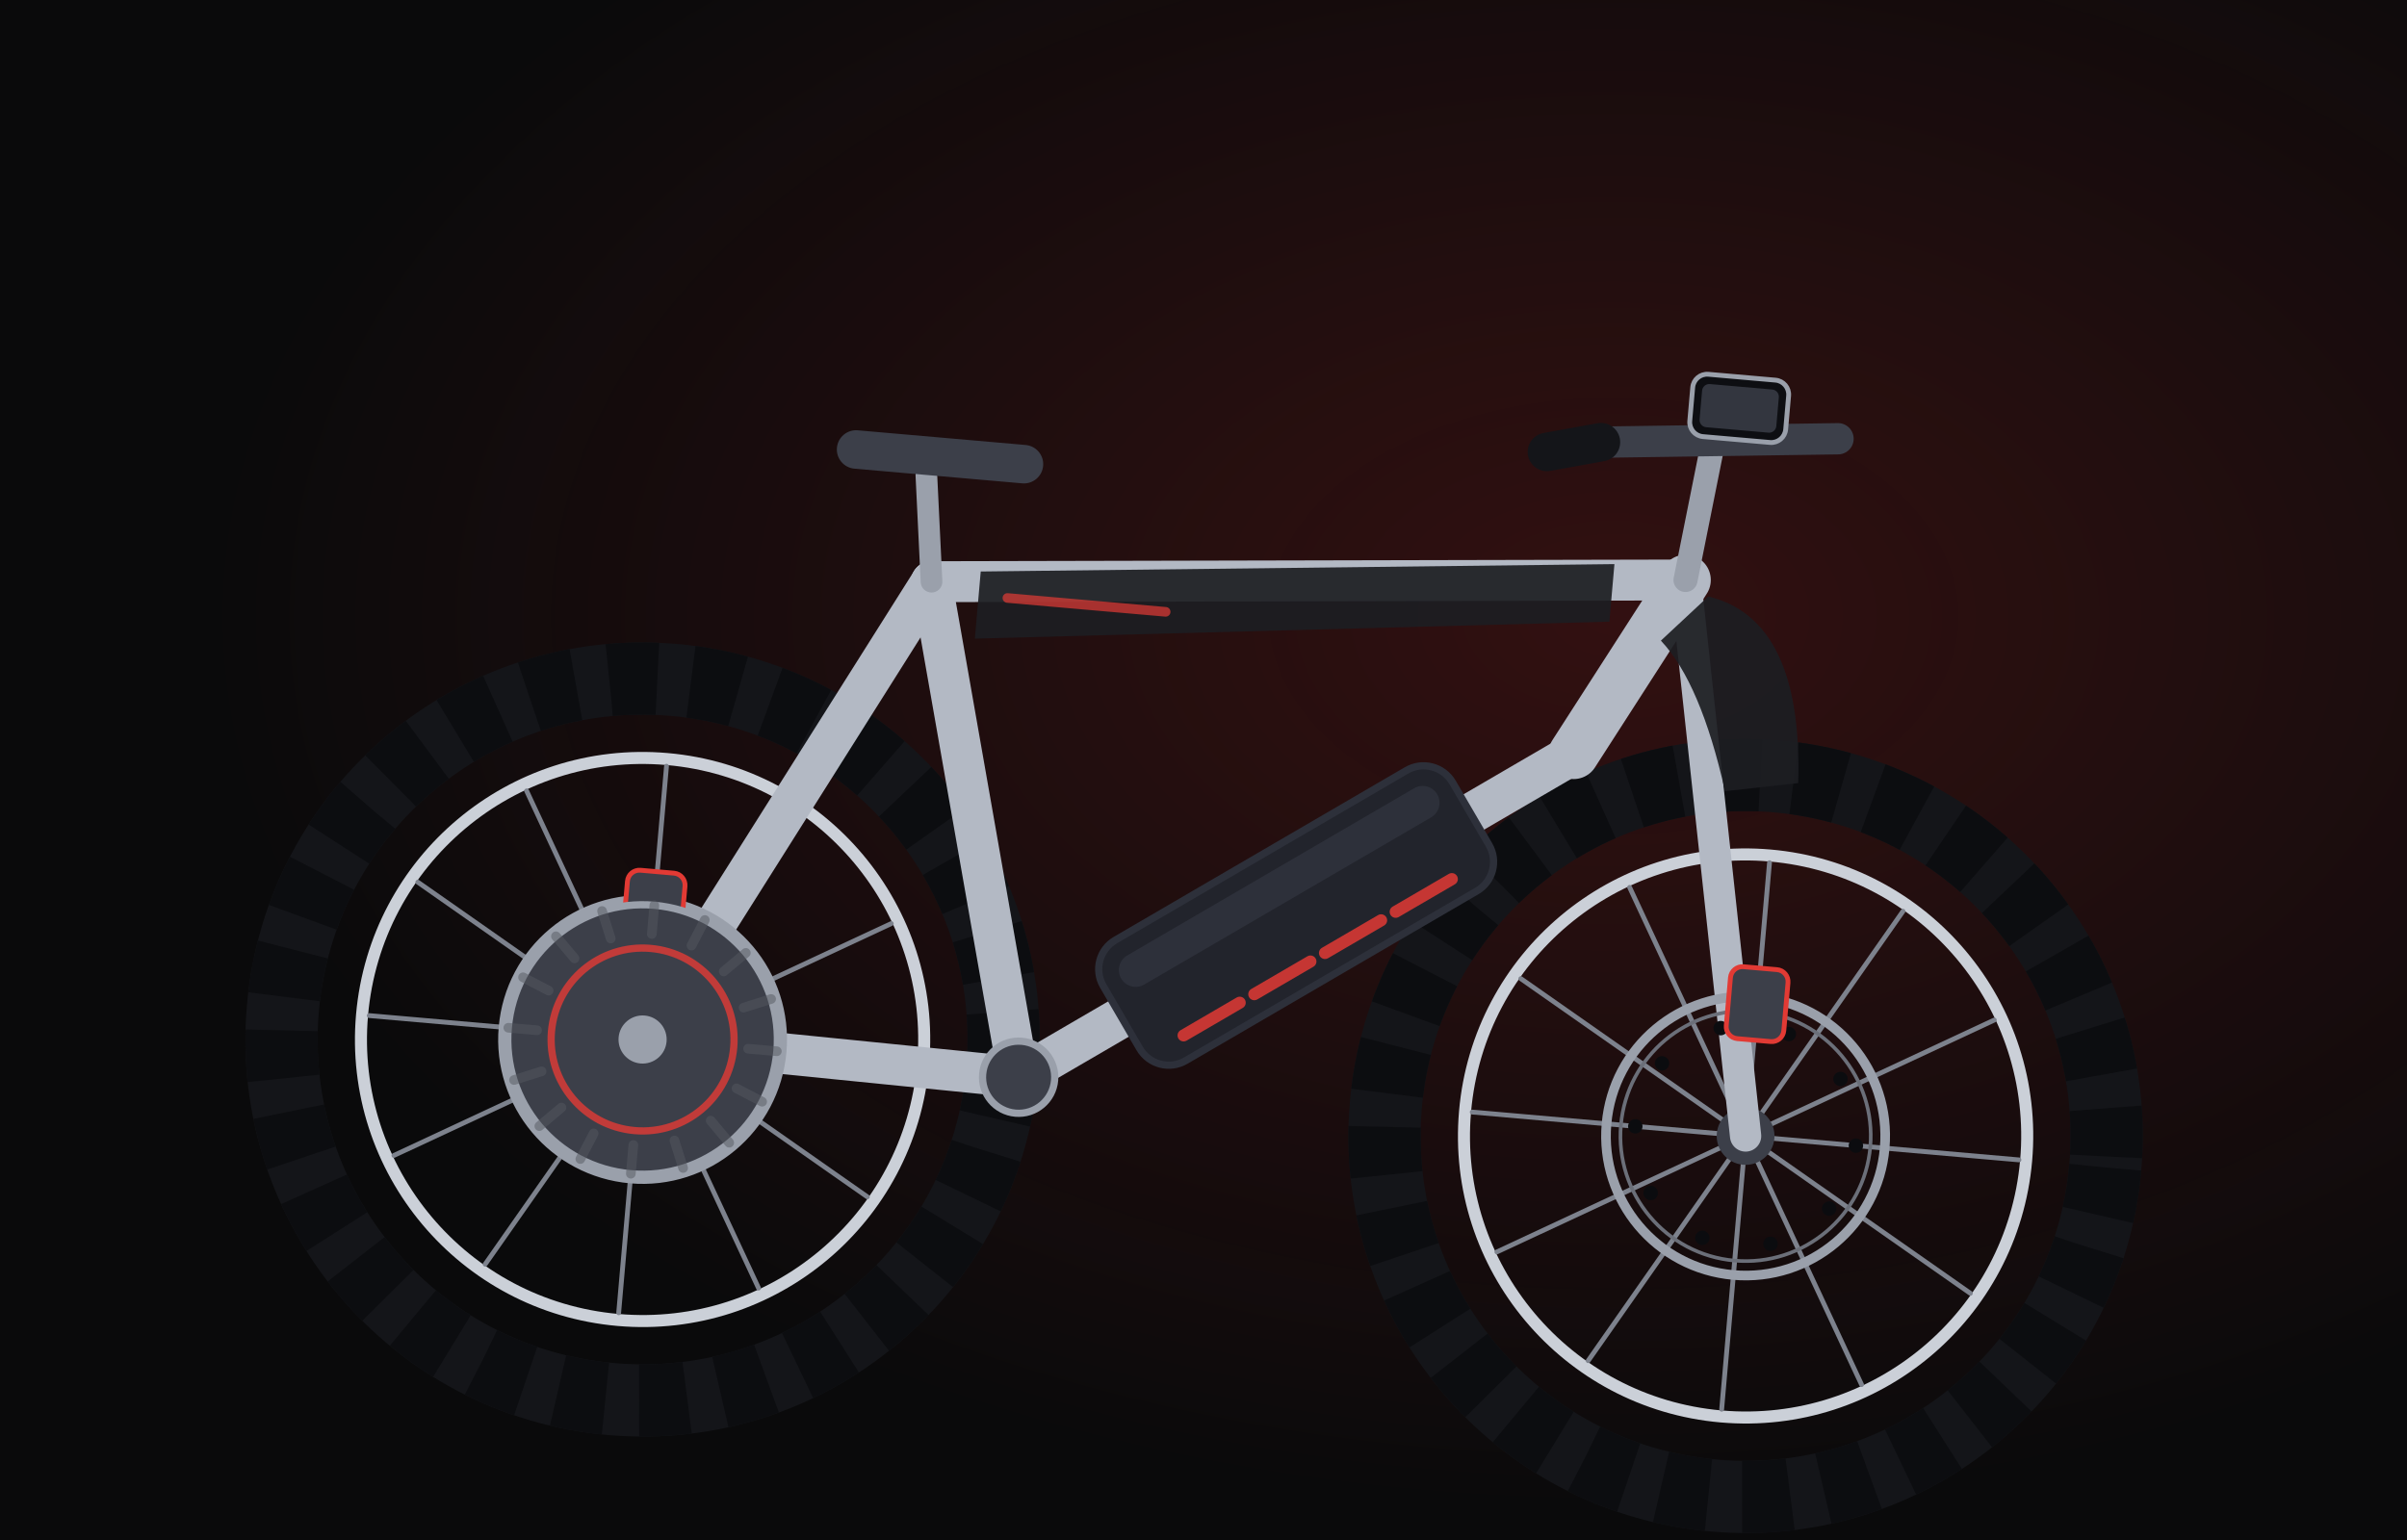
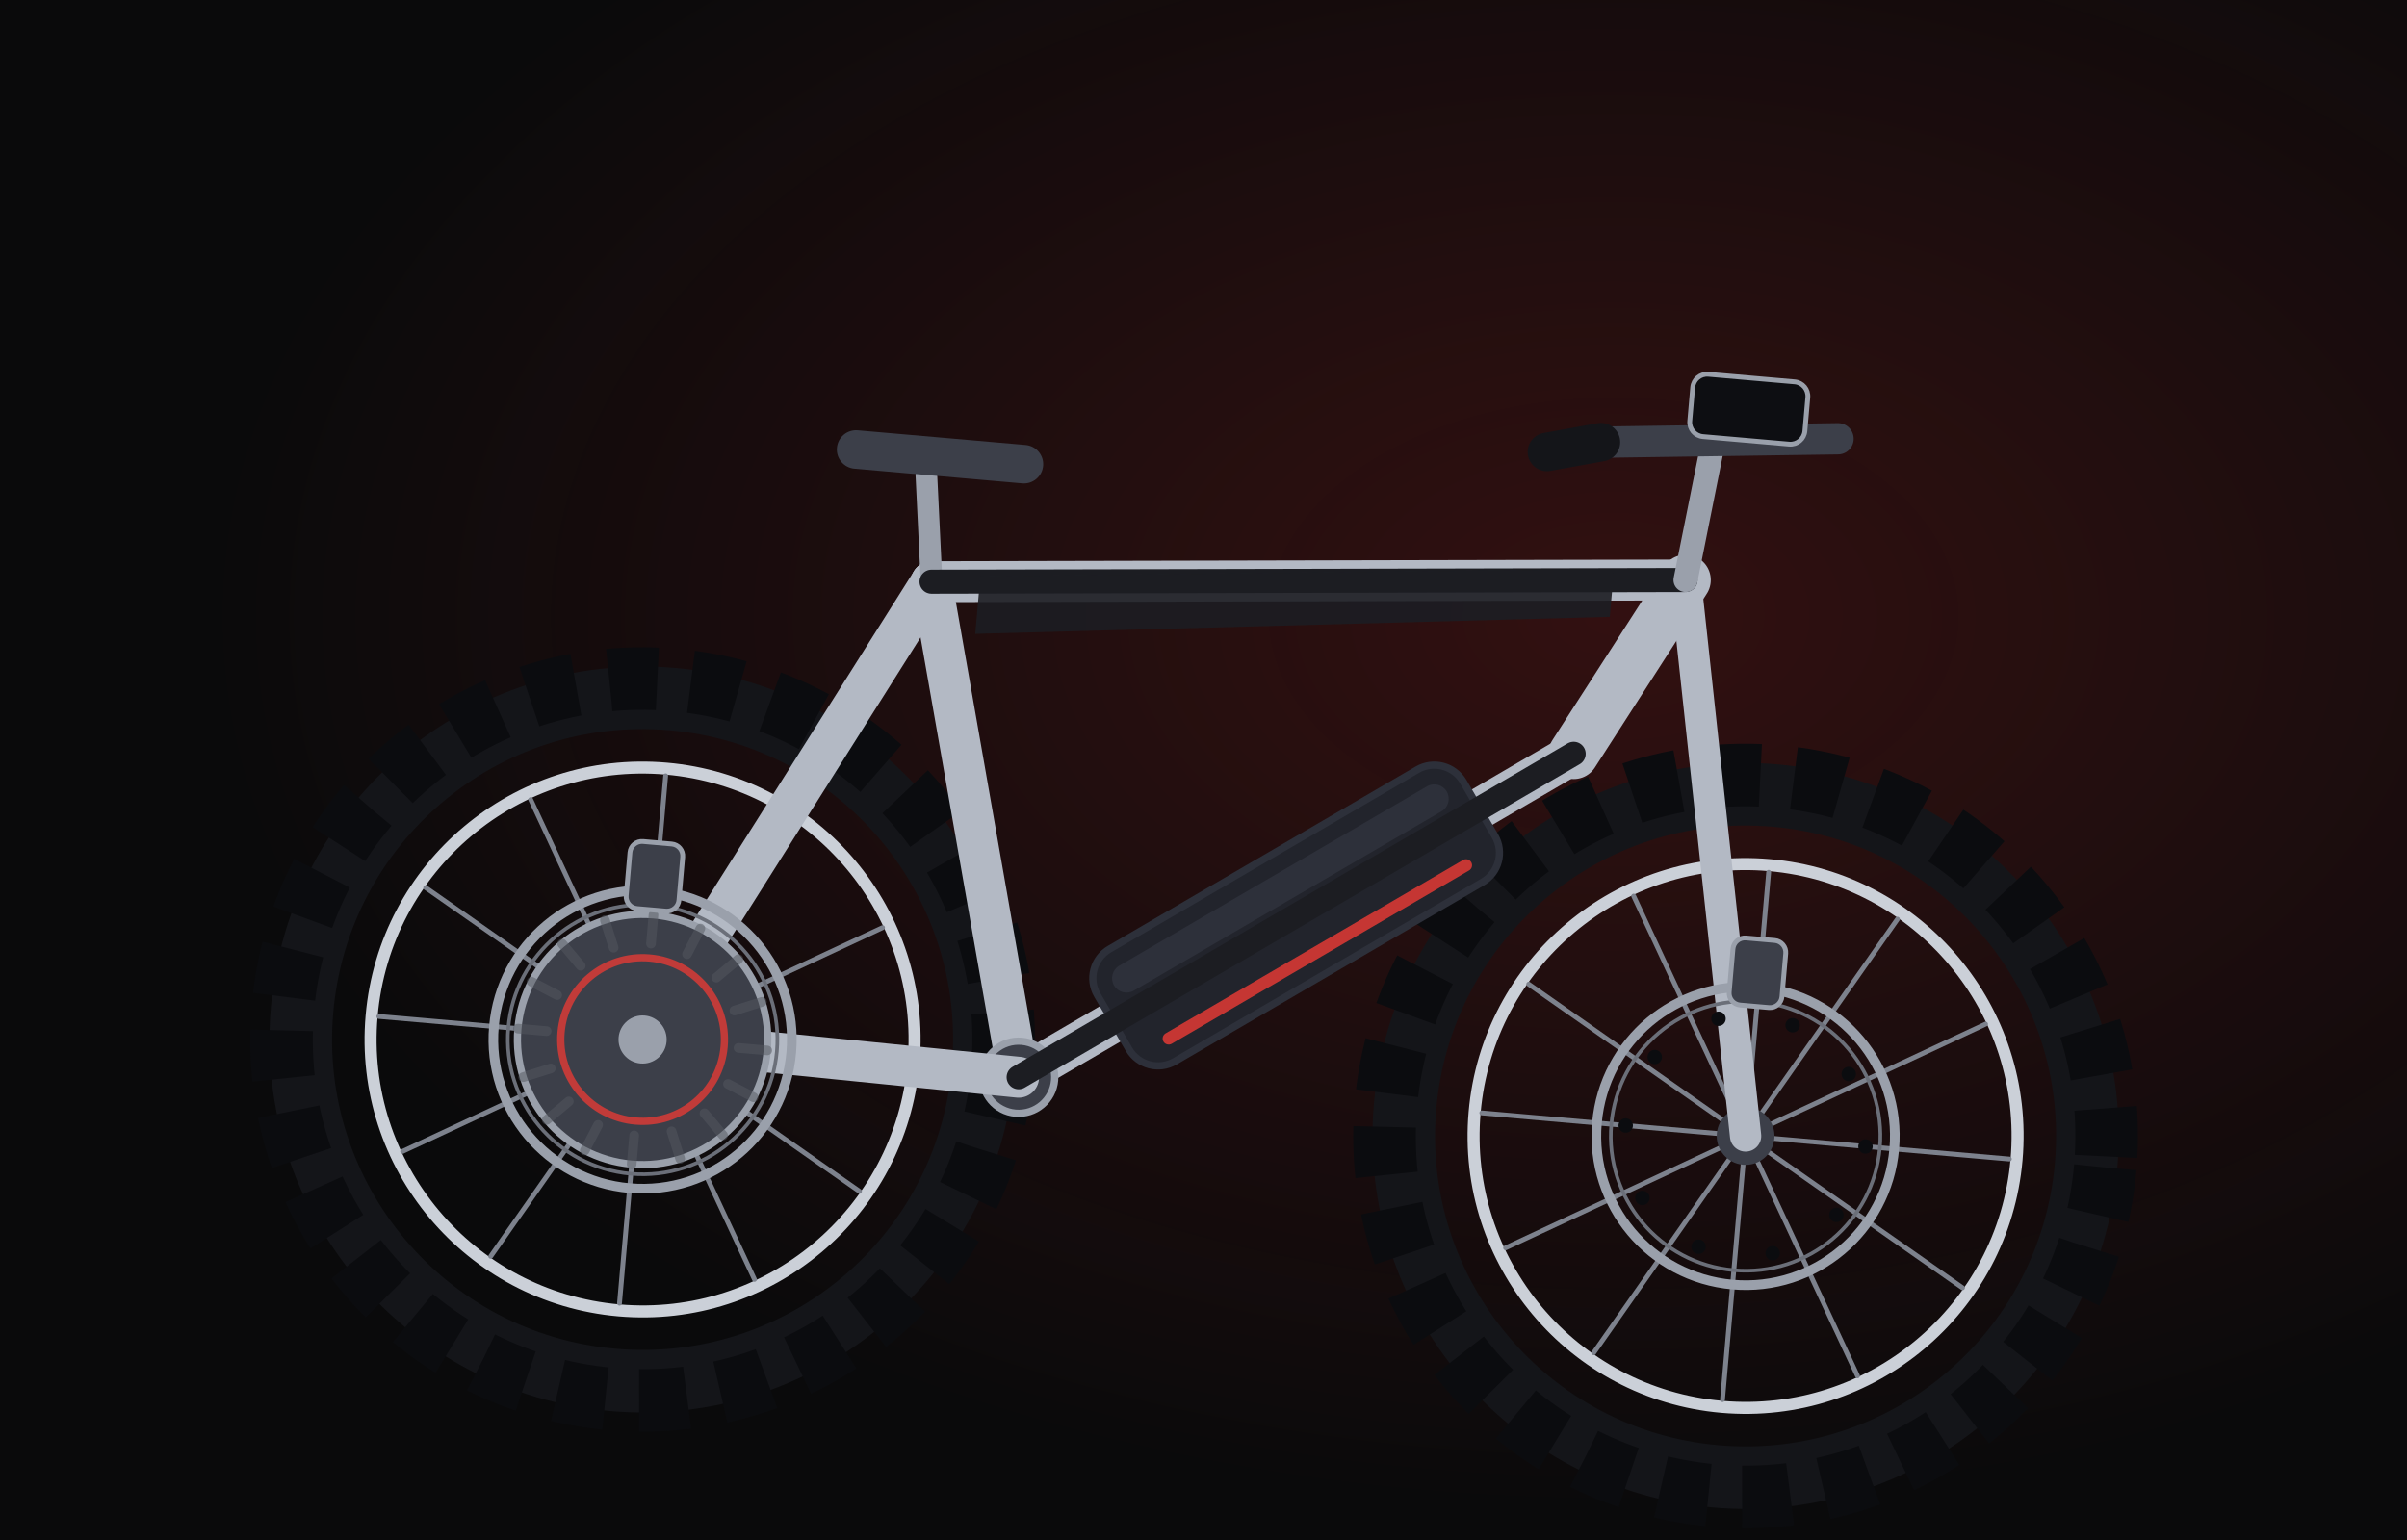
<svg xmlns="http://www.w3.org/2000/svg" viewBox="0 0 1000 640" width="1000" height="640">
  <defs>
    <radialGradient id="glow" cx="66.9%" cy="40%" r="58%">
      <stop offset="0%" stop-color="#d42a28" stop-opacity="0.20" />
      <stop offset="100%" stop-color="#d42a28" stop-opacity="0" />
    </radialGradient>
    <linearGradient id="sweep" x1="0" y1="0" x2="1" y2="0">
      <stop offset="0%" stop-color="#ffffff" stop-opacity="0" />
      <stop offset="50%" stop-color="#ffffff" stop-opacity="0.10" />
      <stop offset="55%" stop-color="#d42a28" stop-opacity="0.25" />
      <stop offset="100%" stop-color="#d42a28" stop-opacity="0" />
    </linearGradient>
  </defs>
  <rect width="1000" height="640" fill="#0a0a0b" />
  <rect width="1000" height="640" fill="url(#glow)" />
  <g transform="translate(500 350) rotate(5.00) scale(1.000) translate(-500 -350)">
+     <g opacity="1.000" transform="translate(0 0.0)" />
    <g opacity="1.000" transform="translate(0 0.0)">
-       <circle cx="275" cy="452" r="150" fill="none" stroke="#141519" stroke-width="30" />
-       <circle cx="275" cy="452" r="150" fill="none" stroke="#0c0d10" stroke-width="30" stroke-dasharray="20 14" />
-       <circle cx="275" cy="452" r="117" fill="none" stroke="#cbd0d8" stroke-width="5" />
-       <line x1="275" y1="452" x2="389" y2="452" stroke="#7d828d" stroke-width="2" stroke-linecap="round" />
-       <line x1="275" y1="452" x2="373.727" y2="509" stroke="#7d828d" stroke-width="2" stroke-linecap="round" />
-       <line x1="275" y1="452" x2="332" y2="550.727" stroke="#7d828d" stroke-width="2" stroke-linecap="round" />
-       <line x1="275" y1="452" x2="275" y2="566" stroke="#7d828d" stroke-width="2" stroke-linecap="round" />
-       <line x1="275" y1="452" x2="218" y2="550.727" stroke="#7d828d" stroke-width="2" stroke-linecap="round" />
-       <line x1="275" y1="452" x2="176.273" y2="509" stroke="#7d828d" stroke-width="2" stroke-linecap="round" />
-       <line x1="275" y1="452" x2="161" y2="452" stroke="#7d828d" stroke-width="2" stroke-linecap="round" />
-       <line x1="275" y1="452" x2="176.273" y2="395" stroke="#7d828d" stroke-width="2" stroke-linecap="round" />
-       <line x1="275" y1="452" x2="218" y2="353.273" stroke="#7d828d" stroke-width="2" stroke-linecap="round" />
-       <line x1="275" y1="452" x2="275" y2="338" stroke="#7d828d" stroke-width="2" stroke-linecap="round" />
-       <line x1="275" y1="452" x2="332" y2="353.273" stroke="#7d828d" stroke-width="2" stroke-linecap="round" />
-       <line x1="275" y1="452" x2="373.727" y2="395" stroke="#7d828d" stroke-width="2" stroke-linecap="round" />
+       <circle cx="275" cy="452" r="142" fill="none" stroke="#141519" stroke-width="26" />
+       <circle cx="275" cy="452" r="113" fill="none" stroke="#cbd0d8" stroke-width="5" />
+       <line x1="275" y1="452" x2="385" y2="452" stroke="#7d828d" stroke-width="2" stroke-linecap="round" />
+       <line x1="275" y1="452" x2="370.263" y2="507" stroke="#7d828d" stroke-width="2" stroke-linecap="round" />
+       <line x1="275" y1="452" x2="330" y2="547.263" stroke="#7d828d" stroke-width="2" stroke-linecap="round" />
+       <line x1="275" y1="452" x2="275" y2="562" stroke="#7d828d" stroke-width="2" stroke-linecap="round" />
+       <line x1="275" y1="452" x2="220" y2="547.263" stroke="#7d828d" stroke-width="2" stroke-linecap="round" />
+       <line x1="275" y1="452" x2="179.737" y2="507" stroke="#7d828d" stroke-width="2" stroke-linecap="round" />
+       <line x1="275" y1="452" x2="165" y2="452" stroke="#7d828d" stroke-width="2" stroke-linecap="round" />
+       <line x1="275" y1="452" x2="179.737" y2="397" stroke="#7d828d" stroke-width="2" stroke-linecap="round" />
+       <line x1="275" y1="452" x2="220" y2="356.737" stroke="#7d828d" stroke-width="2" stroke-linecap="round" />
+       <line x1="275" y1="452" x2="275" y2="342" stroke="#7d828d" stroke-width="2" stroke-linecap="round" />
+       <line x1="275" y1="452" x2="330" y2="356.737" stroke="#7d828d" stroke-width="2" stroke-linecap="round" />
+       <line x1="275" y1="452" x2="370.263" y2="397" stroke="#7d828d" stroke-width="2" stroke-linecap="round" />
      <circle cx="275" cy="452" r="12" fill="#3c3f49" />
-       <circle cx="735" cy="452" r="150" fill="none" stroke="#141519" stroke-width="30" />
-       <circle cx="735" cy="452" r="150" fill="none" stroke="#0c0d10" stroke-width="30" stroke-dasharray="20 14" />
-       <circle cx="735" cy="452" r="117" fill="none" stroke="#cbd0d8" stroke-width="5" />
-       <line x1="735" y1="452" x2="849" y2="452" stroke="#7d828d" stroke-width="2" stroke-linecap="round" />
-       <line x1="735" y1="452" x2="833.727" y2="509" stroke="#7d828d" stroke-width="2" stroke-linecap="round" />
-       <line x1="735" y1="452" x2="792" y2="550.727" stroke="#7d828d" stroke-width="2" stroke-linecap="round" />
-       <line x1="735" y1="452" x2="735" y2="566" stroke="#7d828d" stroke-width="2" stroke-linecap="round" />
-       <line x1="735" y1="452" x2="678" y2="550.727" stroke="#7d828d" stroke-width="2" stroke-linecap="round" />
-       <line x1="735" y1="452" x2="636.273" y2="509" stroke="#7d828d" stroke-width="2" stroke-linecap="round" />
-       <line x1="735" y1="452" x2="621" y2="452" stroke="#7d828d" stroke-width="2" stroke-linecap="round" />
-       <line x1="735" y1="452" x2="636.273" y2="395" stroke="#7d828d" stroke-width="2" stroke-linecap="round" />
-       <line x1="735" y1="452" x2="678" y2="353.273" stroke="#7d828d" stroke-width="2" stroke-linecap="round" />
-       <line x1="735" y1="452" x2="735" y2="338" stroke="#7d828d" stroke-width="2" stroke-linecap="round" />
-       <line x1="735" y1="452" x2="792" y2="353.273" stroke="#7d828d" stroke-width="2" stroke-linecap="round" />
-       <line x1="735" y1="452" x2="833.727" y2="395" stroke="#7d828d" stroke-width="2" stroke-linecap="round" />
+       <circle cx="735" cy="452" r="142" fill="none" stroke="#141519" stroke-width="26" />
+       <circle cx="735" cy="452" r="113" fill="none" stroke="#cbd0d8" stroke-width="5" />
+       <line x1="735" y1="452" x2="845" y2="452" stroke="#7d828d" stroke-width="2" stroke-linecap="round" />
+       <line x1="735" y1="452" x2="830.263" y2="507" stroke="#7d828d" stroke-width="2" stroke-linecap="round" />
+       <line x1="735" y1="452" x2="790" y2="547.263" stroke="#7d828d" stroke-width="2" stroke-linecap="round" />
+       <line x1="735" y1="452" x2="735" y2="562" stroke="#7d828d" stroke-width="2" stroke-linecap="round" />
+       <line x1="735" y1="452" x2="680" y2="547.263" stroke="#7d828d" stroke-width="2" stroke-linecap="round" />
+       <line x1="735" y1="452" x2="639.737" y2="507" stroke="#7d828d" stroke-width="2" stroke-linecap="round" />
+       <line x1="735" y1="452" x2="625" y2="452" stroke="#7d828d" stroke-width="2" stroke-linecap="round" />
+       <line x1="735" y1="452" x2="639.737" y2="397" stroke="#7d828d" stroke-width="2" stroke-linecap="round" />
+       <line x1="735" y1="452" x2="680" y2="356.737" stroke="#7d828d" stroke-width="2" stroke-linecap="round" />
+       <line x1="735" y1="452" x2="735" y2="342" stroke="#7d828d" stroke-width="2" stroke-linecap="round" />
+       <line x1="735" y1="452" x2="790" y2="356.737" stroke="#7d828d" stroke-width="2" stroke-linecap="round" />
+       <line x1="735" y1="452" x2="830.263" y2="397" stroke="#7d828d" stroke-width="2" stroke-linecap="round" />
      <circle cx="735" cy="452" r="12" fill="#3c3f49" />
+     </g>
+     <g opacity="1.000" transform="translate(0 0.0)">
+       <circle cx="275" cy="452" r="150" fill="none" stroke="#0b0c0f" stroke-width="26" stroke-dasharray="20 14" />
+       <circle cx="735" cy="452" r="150" fill="none" stroke="#0b0c0f" stroke-width="26" stroke-dasharray="20 14" />
    </g>
    <g opacity="1.000" transform="translate(0 0.0)">
      <line x1="432" y1="454" x2="650" y2="300" stroke="#b3b9c4" stroke-width="17" stroke-linecap="round" />
      <line x1="378" y1="252" x2="690" y2="224" stroke="#b3b9c4" stroke-width="17" stroke-linecap="round" />
      <line x1="432" y1="454" x2="378" y2="252" stroke="#b3b9c4" stroke-width="17" stroke-linecap="round" />
      <line x1="650" y1="300" x2="690" y2="224" stroke="#b3b9c4" stroke-width="21" stroke-linecap="round" />
+       <line x1="690" y1="224" x2="735" y2="452" stroke="#b3b9c4" stroke-width="13" stroke-linecap="round" />
+       <circle cx="432" cy="454" r="15" fill="#3c3f49" stroke="#9aa0ab" stroke-width="3" />
      <line x1="432" y1="454" x2="275" y2="452" stroke="#b3b9c4" stroke-width="17" stroke-linecap="round" />
      <line x1="275" y1="452" x2="378" y2="252" stroke="#b3b9c4" stroke-width="17" stroke-linecap="round" />
-       <line x1="690" y1="224" x2="735" y2="452" stroke="#b3b9c4" stroke-width="13" stroke-linecap="round" />
+     </g>
+     <g opacity="1.000" transform="translate(0 0.0)">
      <line x1="378" y1="252" x2="372" y2="208" stroke="#9aa0ab" stroke-width="9" stroke-linecap="round" />
      <rect x="334" y="192" width="86" height="16" rx="8" fill="#3c3f49" />
-       <circle cx="432" cy="454" r="15" fill="#3c3f49" stroke="#9aa0ab" stroke-width="3" />
    </g>
    <g opacity="1.000" transform="translate(0 0.0)">
-       <circle cx="735" cy="452" r="58" fill="none" stroke="#9aa0ab" stroke-width="4" />
-       <circle cx="735" cy="452" r="52" fill="none" stroke="#6b6f79" stroke-width="1.5" />
-       <circle cx="781" cy="452" r="3" fill="#0b0c0f" />
-       <circle cx="772.215" cy="479.038" r="3" fill="#0b0c0f" />
-       <circle cx="749.215" cy="495.749" r="3" fill="#0b0c0f" />
-       <circle cx="720.785" cy="495.749" r="3" fill="#0b0c0f" />
-       <circle cx="697.785" cy="479.038" r="3" fill="#0b0c0f" />
-       <circle cx="689" cy="452" r="3" fill="#0b0c0f" />
-       <circle cx="697.785" cy="424.962" r="3" fill="#0b0c0f" />
-       <circle cx="720.785" cy="408.251" r="3" fill="#0b0c0f" />
-       <circle cx="749.215" cy="408.251" r="3" fill="#0b0c0f" />
-       <circle cx="772.215" cy="424.962" r="3" fill="#0b0c0f" />
-       <rect x="723" y="382" width="24" height="30" rx="5" fill="#3c3f49" stroke="#e23a34" stroke-width="2" />
-       <circle cx="275" cy="452" r="58" fill="none" stroke="#9aa0ab" stroke-width="4" />
-       <circle cx="275" cy="452" r="52" fill="none" stroke="#6b6f79" stroke-width="1.5" />
-       <circle cx="321" cy="452" r="3" fill="#0b0c0f" />
-       <circle cx="312.215" cy="479.038" r="3" fill="#0b0c0f" />
-       <circle cx="289.215" cy="495.749" r="3" fill="#0b0c0f" />
-       <circle cx="260.785" cy="495.749" r="3" fill="#0b0c0f" />
-       <circle cx="237.785" cy="479.038" r="3" fill="#0b0c0f" />
-       <circle cx="229" cy="452" r="3" fill="#0b0c0f" />
-       <circle cx="237.785" cy="424.962" r="3" fill="#0b0c0f" />
-       <circle cx="260.785" cy="408.251" r="3" fill="#0b0c0f" />
-       <circle cx="289.215" cy="408.251" r="3" fill="#0b0c0f" />
-       <circle cx="312.215" cy="424.962" r="3" fill="#0b0c0f" />
-       <rect x="263" y="382" width="24" height="30" rx="5" fill="#3c3f49" stroke="#e23a34" stroke-width="2" />
+       <circle cx="735" cy="452" r="62" fill="none" stroke="#9aa0ab" stroke-width="4" />
+       <circle cx="735" cy="452" r="56" fill="none" stroke="#6b6f79" stroke-width="1.5" />
+       <circle cx="785" cy="452" r="3" fill="#0b0c0f" />
+       <circle cx="775.451" cy="481.389" r="3" fill="#0b0c0f" />
+       <circle cx="750.451" cy="499.553" r="3" fill="#0b0c0f" />
+       <circle cx="719.549" cy="499.553" r="3" fill="#0b0c0f" />
+       <circle cx="694.549" cy="481.389" r="3" fill="#0b0c0f" />
+       <circle cx="685" cy="452" r="3" fill="#0b0c0f" />
+       <circle cx="694.549" cy="422.611" r="3" fill="#0b0c0f" />
+       <circle cx="719.549" cy="404.447" r="3" fill="#0b0c0f" />
+       <circle cx="750.451" cy="404.447" r="3" fill="#0b0c0f" />
+       <circle cx="775.451" cy="422.611" r="3" fill="#0b0c0f" />
+       <circle cx="275" cy="452" r="62" fill="none" stroke="#9aa0ab" stroke-width="4" />
+       <circle cx="275" cy="452" r="56" fill="none" stroke="#6b6f79" stroke-width="1.5" />
+       <circle cx="325" cy="452" r="3" fill="#0b0c0f" />
+       <circle cx="315.451" cy="481.389" r="3" fill="#0b0c0f" />
+       <circle cx="290.451" cy="499.553" r="3" fill="#0b0c0f" />
+       <circle cx="259.549" cy="499.553" r="3" fill="#0b0c0f" />
+       <circle cx="234.549" cy="481.389" r="3" fill="#0b0c0f" />
+       <circle cx="225" cy="452" r="3" fill="#0b0c0f" />
+       <circle cx="234.549" cy="422.611" r="3" fill="#0b0c0f" />
+       <circle cx="259.549" cy="404.447" r="3" fill="#0b0c0f" />
+       <circle cx="290.451" cy="404.447" r="3" fill="#0b0c0f" />
+       <circle cx="315.451" cy="422.611" r="3" fill="#0b0c0f" />
    </g>
    <g opacity="1.000" transform="translate(0 0.0)">
      <g transform="translate(541 377) rotate(-35.23823)">
-         <rect x="-84" y="-29" width="168" height="58" rx="14" fill="#22242c" stroke="#2d303a" stroke-width="3" />
-         <rect x="-76" y="-21" width="152" height="14" rx="7" fill="#2d303a" />
-         <rect x="-68" y="17" width="32" height="5" rx="2.5" fill="#e23a34" opacity="0.85" />
-         <rect x="-34" y="17" width="32" height="5" rx="2.5" fill="#e23a34" opacity="0.85" />
-         <rect x="0" y="17" width="32" height="5" rx="2.5" fill="#e23a34" opacity="0.85" />
-         <rect x="34" y="17" width="32" height="5" rx="2.5" fill="#e23a34" opacity="0.85" />
+         <rect x="-88" y="-27" width="176" height="54" rx="14" fill="#22242c" stroke="#2d303a" stroke-width="3" />
+         <rect x="-80" y="-19" width="160" height="12" rx="6" fill="#2d303a" />
+         <rect x="-74" y="15" width="148" height="5" rx="2.5" fill="#e23a34" opacity="0.85" />
      </g>
    </g>
    <g opacity="1.000" transform="translate(0 0.0)">
-       <circle cx="275" cy="452" r="56" fill="#3c3f49" stroke="#9aa0ab" stroke-width="3" />
-       <line x1="319" y1="452" x2="331" y2="452" stroke="#54586180" stroke-width="4" stroke-linecap="round" />
-       <line x1="315.651" y1="468.838" x2="326.737" y2="473.43" stroke="#54586180" stroke-width="4" stroke-linecap="round" />
-       <line x1="306.113" y1="483.113" x2="314.598" y2="491.598" stroke="#54586180" stroke-width="4" stroke-linecap="round" />
-       <line x1="291.838" y1="492.651" x2="296.43" y2="503.737" stroke="#54586180" stroke-width="4" stroke-linecap="round" />
-       <line x1="275" y1="496" x2="275" y2="508" stroke="#54586180" stroke-width="4" stroke-linecap="round" />
-       <line x1="258.162" y1="492.651" x2="253.57" y2="503.737" stroke="#54586180" stroke-width="4" stroke-linecap="round" />
-       <line x1="243.887" y1="483.113" x2="235.402" y2="491.598" stroke="#54586180" stroke-width="4" stroke-linecap="round" />
-       <line x1="234.349" y1="468.838" x2="223.263" y2="473.43" stroke="#54586180" stroke-width="4" stroke-linecap="round" />
-       <line x1="231" y1="452" x2="219" y2="452" stroke="#54586180" stroke-width="4" stroke-linecap="round" />
-       <line x1="234.349" y1="435.162" x2="223.263" y2="430.57" stroke="#54586180" stroke-width="4" stroke-linecap="round" />
-       <line x1="243.887" y1="420.887" x2="235.402" y2="412.402" stroke="#54586180" stroke-width="4" stroke-linecap="round" />
-       <line x1="258.162" y1="411.349" x2="253.57" y2="400.263" stroke="#54586180" stroke-width="4" stroke-linecap="round" />
-       <line x1="275" y1="408" x2="275" y2="396" stroke="#54586180" stroke-width="4" stroke-linecap="round" />
-       <line x1="291.838" y1="411.349" x2="296.43" y2="400.263" stroke="#54586180" stroke-width="4" stroke-linecap="round" />
-       <line x1="306.113" y1="420.887" x2="314.598" y2="412.402" stroke="#54586180" stroke-width="4" stroke-linecap="round" />
-       <line x1="315.651" y1="435.162" x2="326.737" y2="430.57" stroke="#54586180" stroke-width="4" stroke-linecap="round" />
-       <circle cx="275" cy="452" r="38" fill="none" stroke="#e23a34" stroke-width="3" opacity="0.8" />
+       <circle cx="275" cy="452" r="52" fill="#3c3f49" stroke="#9aa0ab" stroke-width="3" />
+       <line x1="315" y1="452" x2="327" y2="452" stroke="#54586180" stroke-width="4" stroke-linecap="round" />
+       <line x1="311.955" y1="467.307" x2="323.042" y2="471.9" stroke="#54586180" stroke-width="4" stroke-linecap="round" />
+       <line x1="303.284" y1="480.284" x2="311.77" y2="488.77" stroke="#54586180" stroke-width="4" stroke-linecap="round" />
+       <line x1="290.307" y1="488.955" x2="294.9" y2="500.042" stroke="#54586180" stroke-width="4" stroke-linecap="round" />
+       <line x1="275" y1="492" x2="275" y2="504" stroke="#54586180" stroke-width="4" stroke-linecap="round" />
+       <line x1="259.693" y1="488.955" x2="255.1" y2="500.042" stroke="#54586180" stroke-width="4" stroke-linecap="round" />
+       <line x1="246.716" y1="480.284" x2="238.23" y2="488.77" stroke="#54586180" stroke-width="4" stroke-linecap="round" />
+       <line x1="238.045" y1="467.307" x2="226.958" y2="471.9" stroke="#54586180" stroke-width="4" stroke-linecap="round" />
+       <line x1="235" y1="452" x2="223" y2="452" stroke="#54586180" stroke-width="4" stroke-linecap="round" />
+       <line x1="238.045" y1="436.693" x2="226.958" y2="432.1" stroke="#54586180" stroke-width="4" stroke-linecap="round" />
+       <line x1="246.716" y1="423.716" x2="238.23" y2="415.23" stroke="#54586180" stroke-width="4" stroke-linecap="round" />
+       <line x1="259.693" y1="415.045" x2="255.1" y2="403.958" stroke="#54586180" stroke-width="4" stroke-linecap="round" />
+       <line x1="275" y1="412" x2="275" y2="400" stroke="#54586180" stroke-width="4" stroke-linecap="round" />
+       <line x1="290.307" y1="415.045" x2="294.9" y2="403.958" stroke="#54586180" stroke-width="4" stroke-linecap="round" />
+       <line x1="303.284" y1="423.716" x2="311.77" y2="415.23" stroke="#54586180" stroke-width="4" stroke-linecap="round" />
+       <line x1="311.955" y1="436.693" x2="323.042" y2="432.1" stroke="#54586180" stroke-width="4" stroke-linecap="round" />
+       <circle cx="275" cy="452" r="34" fill="none" stroke="#e23a34" stroke-width="3" opacity="0.8" />
      <circle cx="275" cy="452" r="10" fill="#9aa0ab" />
    </g>
    <g opacity="1.000" transform="translate(0 0.0)">
-       <path d="M398 246 L660 220 L660 244 L398 274 Z" fill="#1c1d22" opacity="0.92" />
-       <path d="M700 230 q40 6 44 74 l-30 6 q-14 -44 -32 -60 Z" fill="#1c1d22" opacity="0.92" />
-       <rect x="408" y="254" width="70" height="4" rx="2" fill="#e23a34" opacity="0.7" />
+       <rect x="723" y="370" width="22" height="28" rx="5" fill="#3c3f49" stroke="#9aa0ab" stroke-width="2" />
+       <rect x="263" y="370" width="22" height="28" rx="5" fill="#3c3f49" stroke="#9aa0ab" stroke-width="2" />
    </g>
+     <g opacity="1.000" transform="translate(0 0.0)">
+       <line x1="432" y1="454" x2="650" y2="300" stroke="#1c1d22" stroke-width="10" stroke-linecap="round" />
+       <line x1="378" y1="252" x2="690" y2="224" stroke="#1c1d22" stroke-width="10" stroke-linecap="round" />
+       <path d="M398 248 L660 222 L660 242 L398 272 Z" fill="#1c1d22" opacity="0.9" />
+     </g>
+     <g opacity="1.000" transform="translate(0 0.0)" />
+     <g opacity="1.000" transform="translate(0 0.0)" />
    <g opacity="1.000" transform="translate(0 0.0)">
      <line x1="690" y1="224" x2="696" y2="170" stroke="#9aa0ab" stroke-width="10" stroke-linecap="round" />
      <line x1="650" y1="170" x2="748" y2="160" stroke="#3c3f49" stroke-width="13" stroke-linecap="round" />
      <line x1="650" y1="170" x2="628" y2="176" stroke="#141519" stroke-width="16" stroke-linecap="round" />
-       <rect x="686" y="138" width="40" height="26" rx="6" fill="#0d0e12" stroke="#9aa0ab" stroke-width="2" />
-       <rect x="690" y="142" width="32" height="18" rx="3" fill="#33363f" opacity="1" />
+       <rect x="686" y="138" width="48" height="26" rx="6" fill="#0d0e12" stroke="#9aa0ab" stroke-width="2" />
    </g>
  </g>
  <g transform="translate(1234 0) skewX(-12)">
    <rect x="-90" y="-100" width="180" height="840" fill="url(#sweep)" />
  </g>
</svg>
